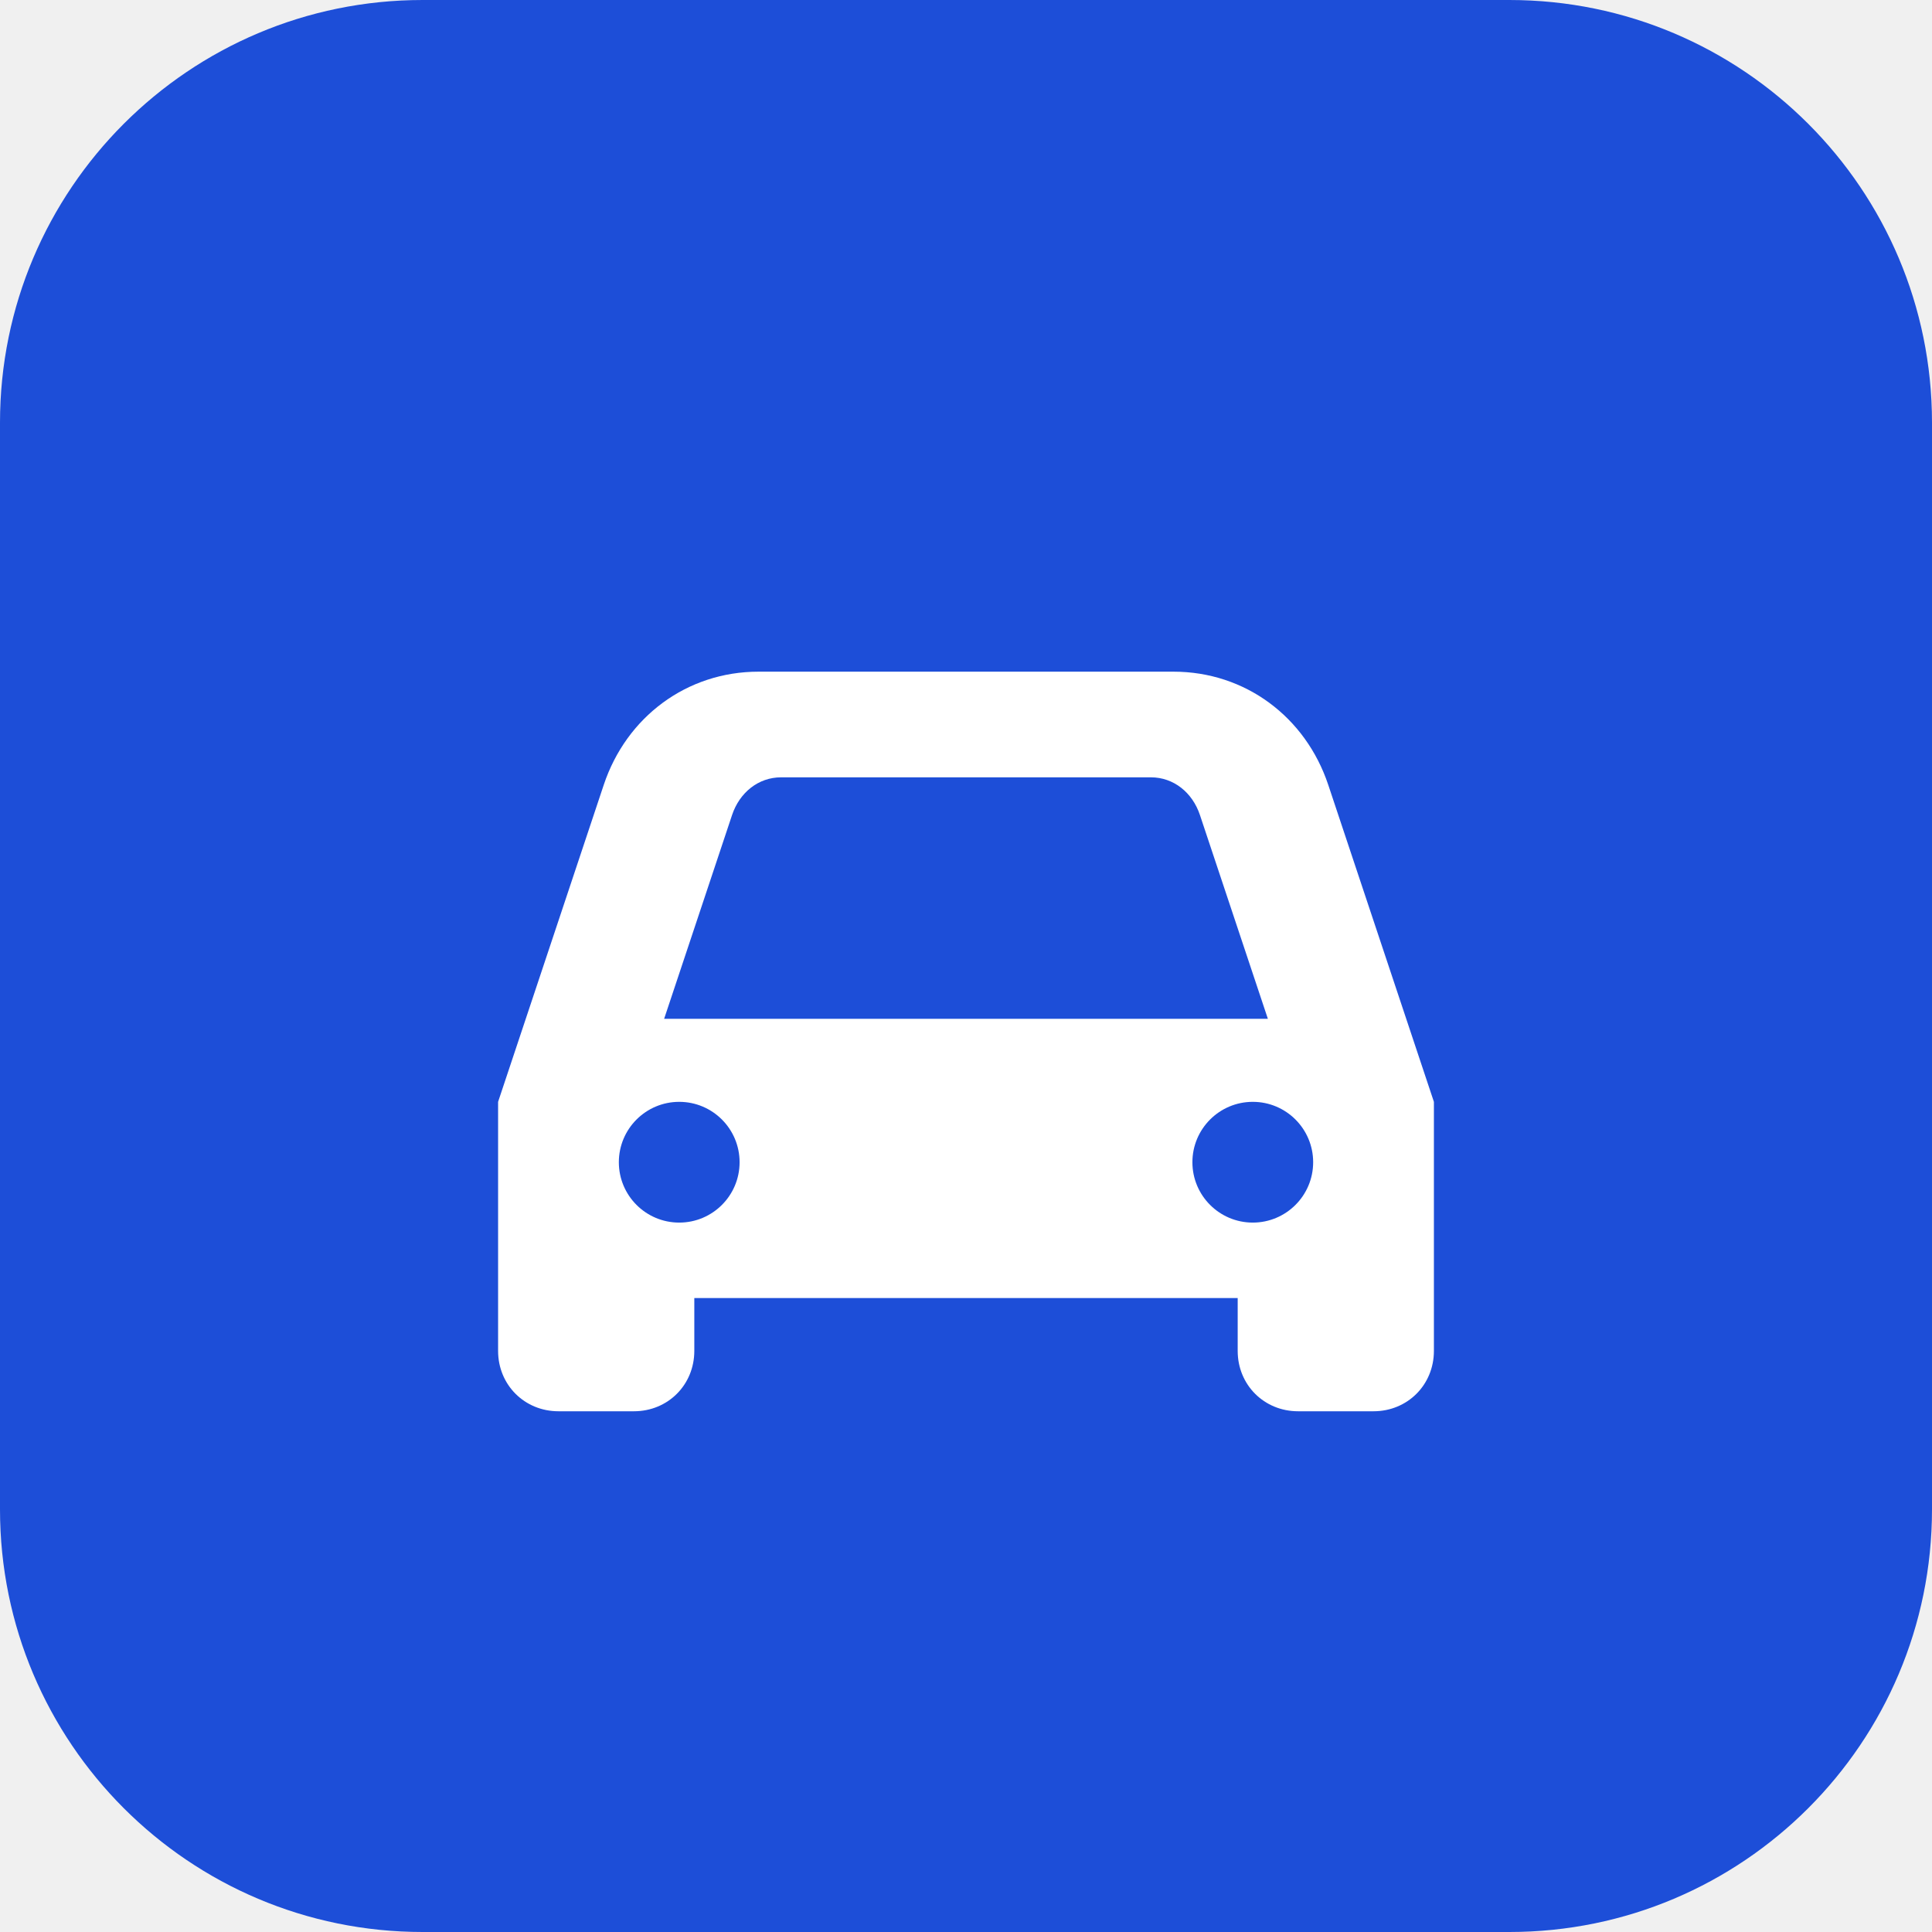
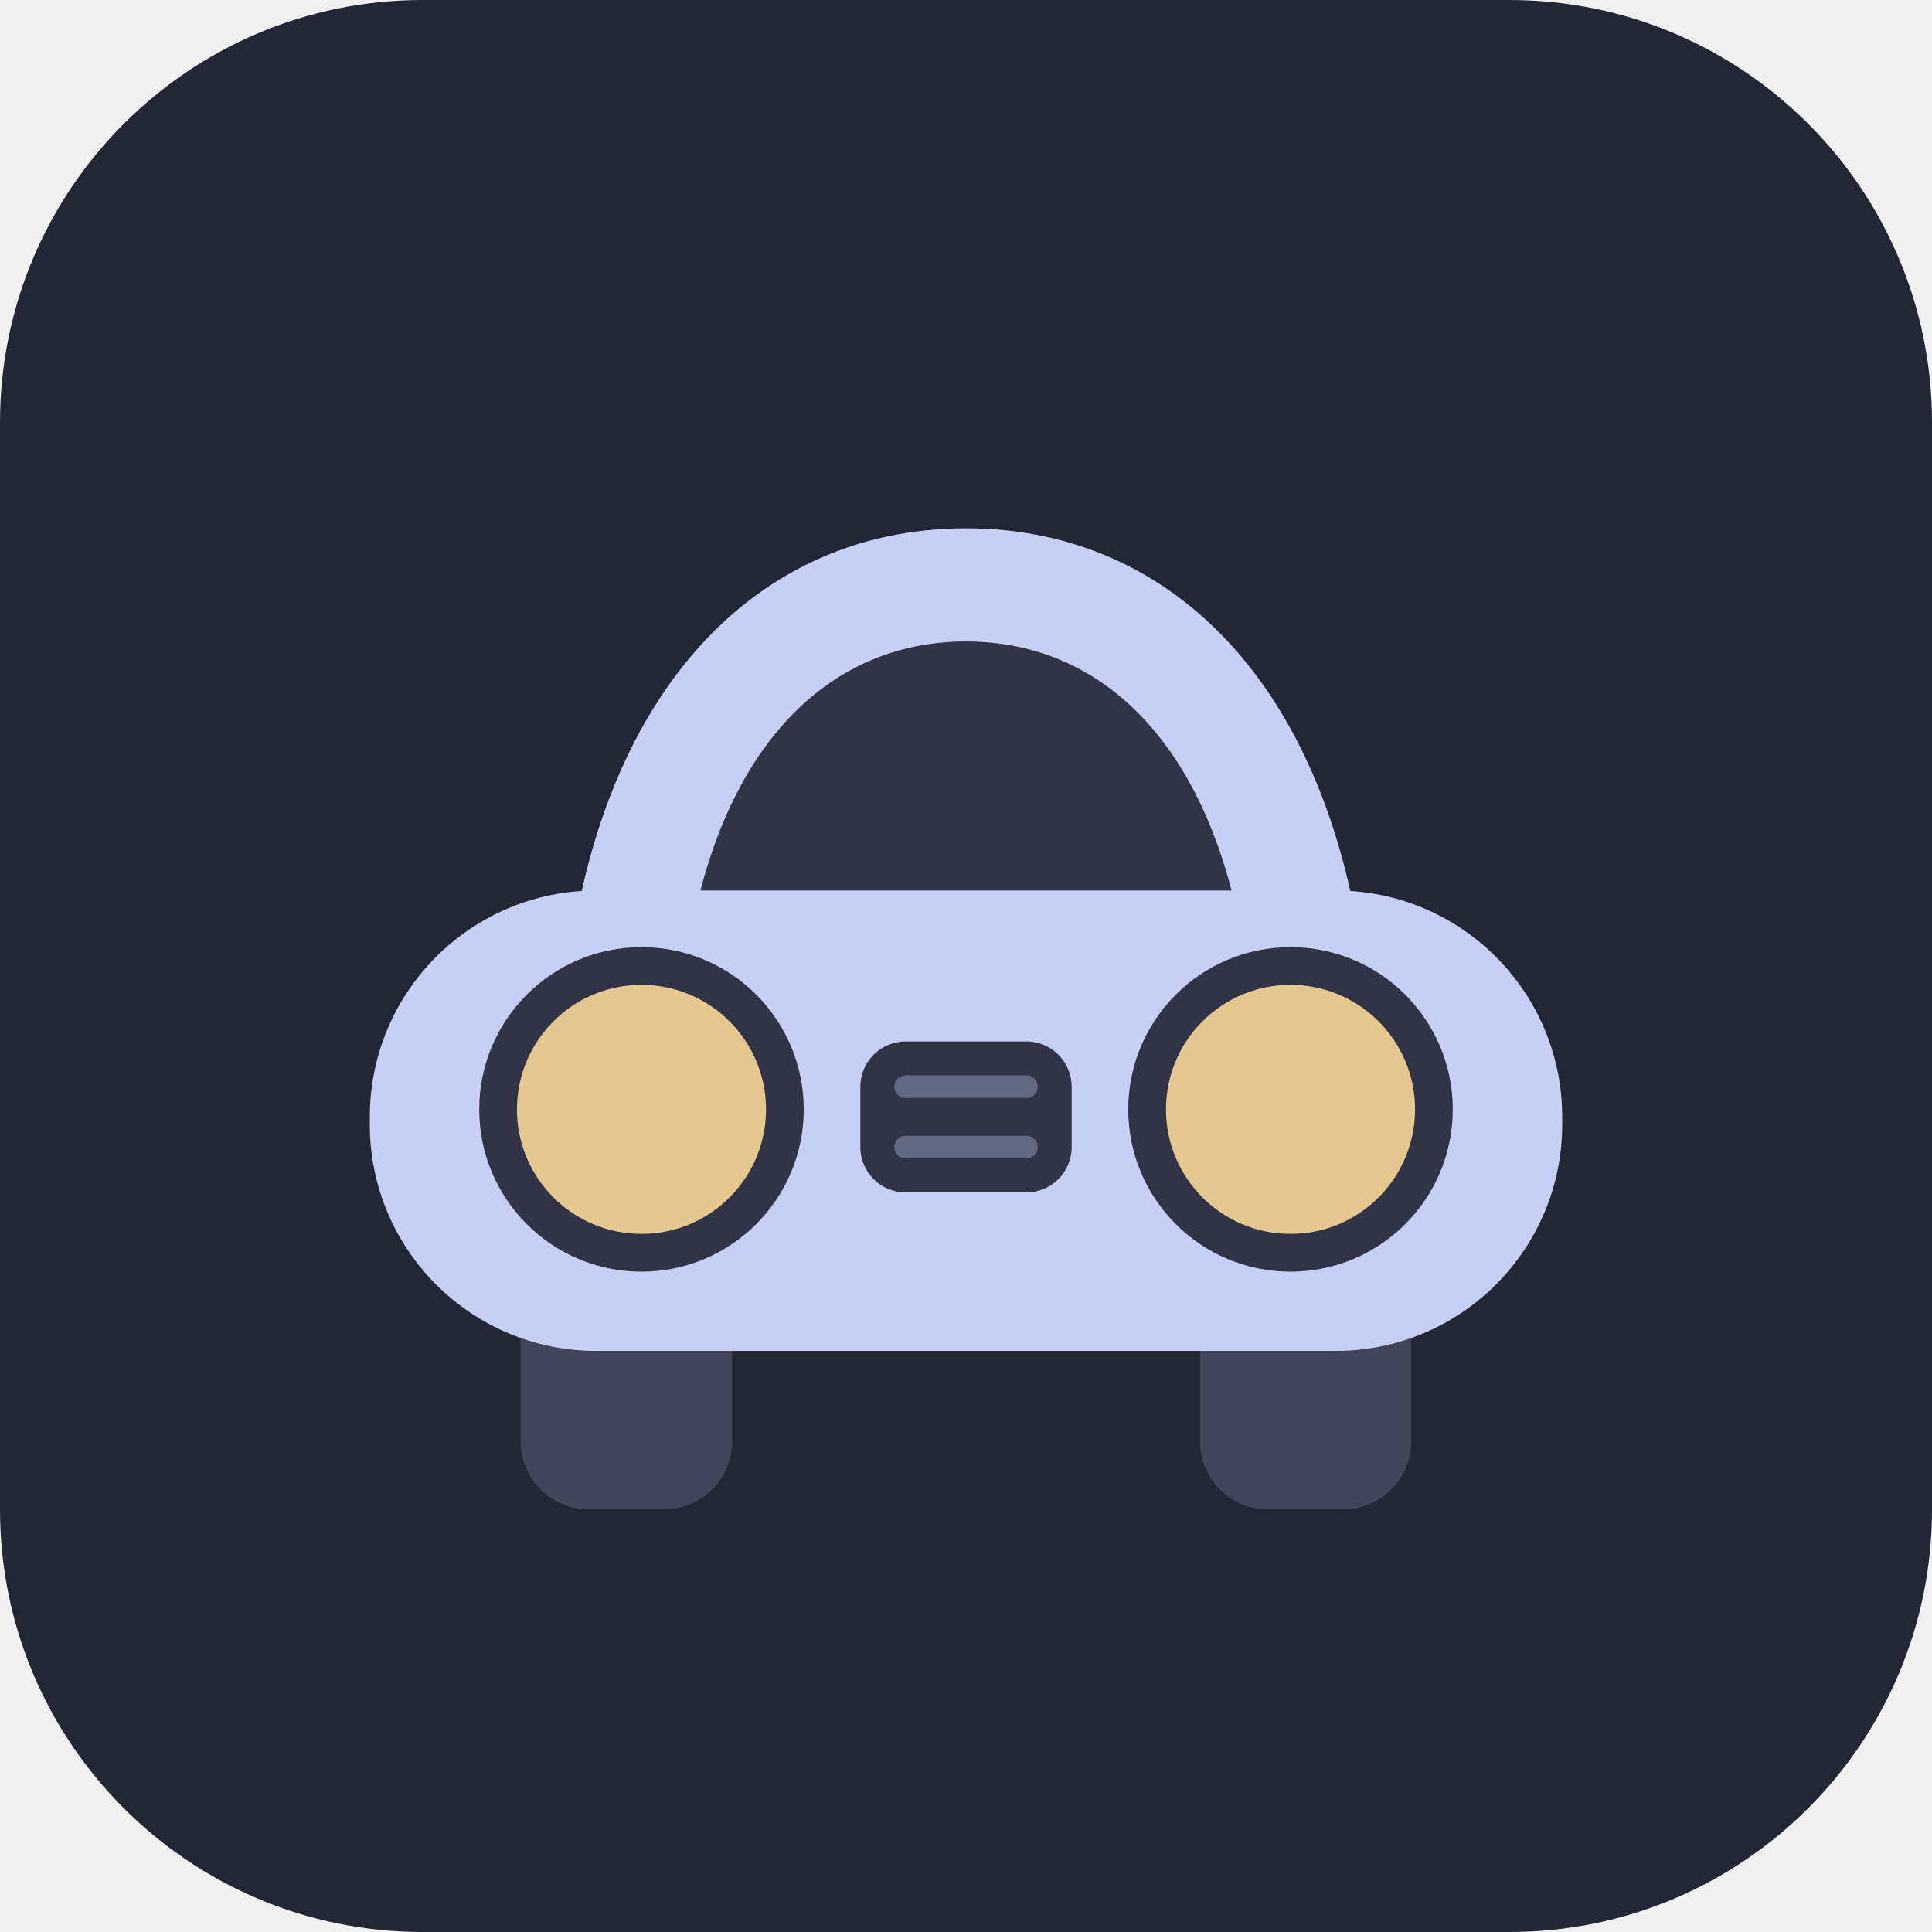
<svg xmlns="http://www.w3.org/2000/svg" viewBox="0 0 512 512">
-   <rect width="512" height="512" rx="112" fill="#1d4ed8" />
-   <path d="M132 292l28-84c6-18 22-30 41-30h110c19 0 35 12 41 30l28 84v66c0 9-7 16-16 16h-20c-9 0-16-7-16-16v-14H184v14c0 9-7 16-16 16h-20c-9 0-16-7-16-16z" fill="#fff" />
-   <path d="M176 270l18-54c2-6 7-10 13-10h98c6 0 11 4 13 10l18 54z" fill="#1d4ed8" />
-   <circle cx="180" cy="308" r="16" fill="#1d4ed8" />
-   <circle cx="332" cy="308" r="16" fill="#1d4ed8" />
+   <rect width="512" height="512" rx="112" fill="#232634" />
+   <g id="titine">
+     <rect x="138" y="330" width="56" height="70" rx="18" fill="#414559" />
+     <rect x="318" y="330" width="56" height="70" rx="18" fill="#414559" />
+     <path d="M150 262c8-78 50-122 106-122s98 44 106 122z" fill="#c6d0f5" />
+     <path d="M182 254c8-54 36-84 74-84s66 30 74 84z" fill="#303446" />
+     <rect x="98" y="236" width="316" height="122" rx="60" fill="#c6d0f5" />
+     <circle cx="170" cy="294" r="38" fill="#e5c890" />
+     <circle cx="342" cy="294" r="38" fill="#e5c890" />
+     <circle cx="170" cy="294" r="38" fill="none" stroke="#303446" stroke-width="10" />
+     <circle cx="342" cy="294" r="38" fill="none" stroke="#303446" stroke-width="10" />
+     <rect x="228" y="276" width="56" height="40" rx="12" fill="#303446" />
+     <path d="M240 288h32M240 304h32" stroke="#626880" stroke-width="6" stroke-linecap="round" />
+   </g>
</svg>
